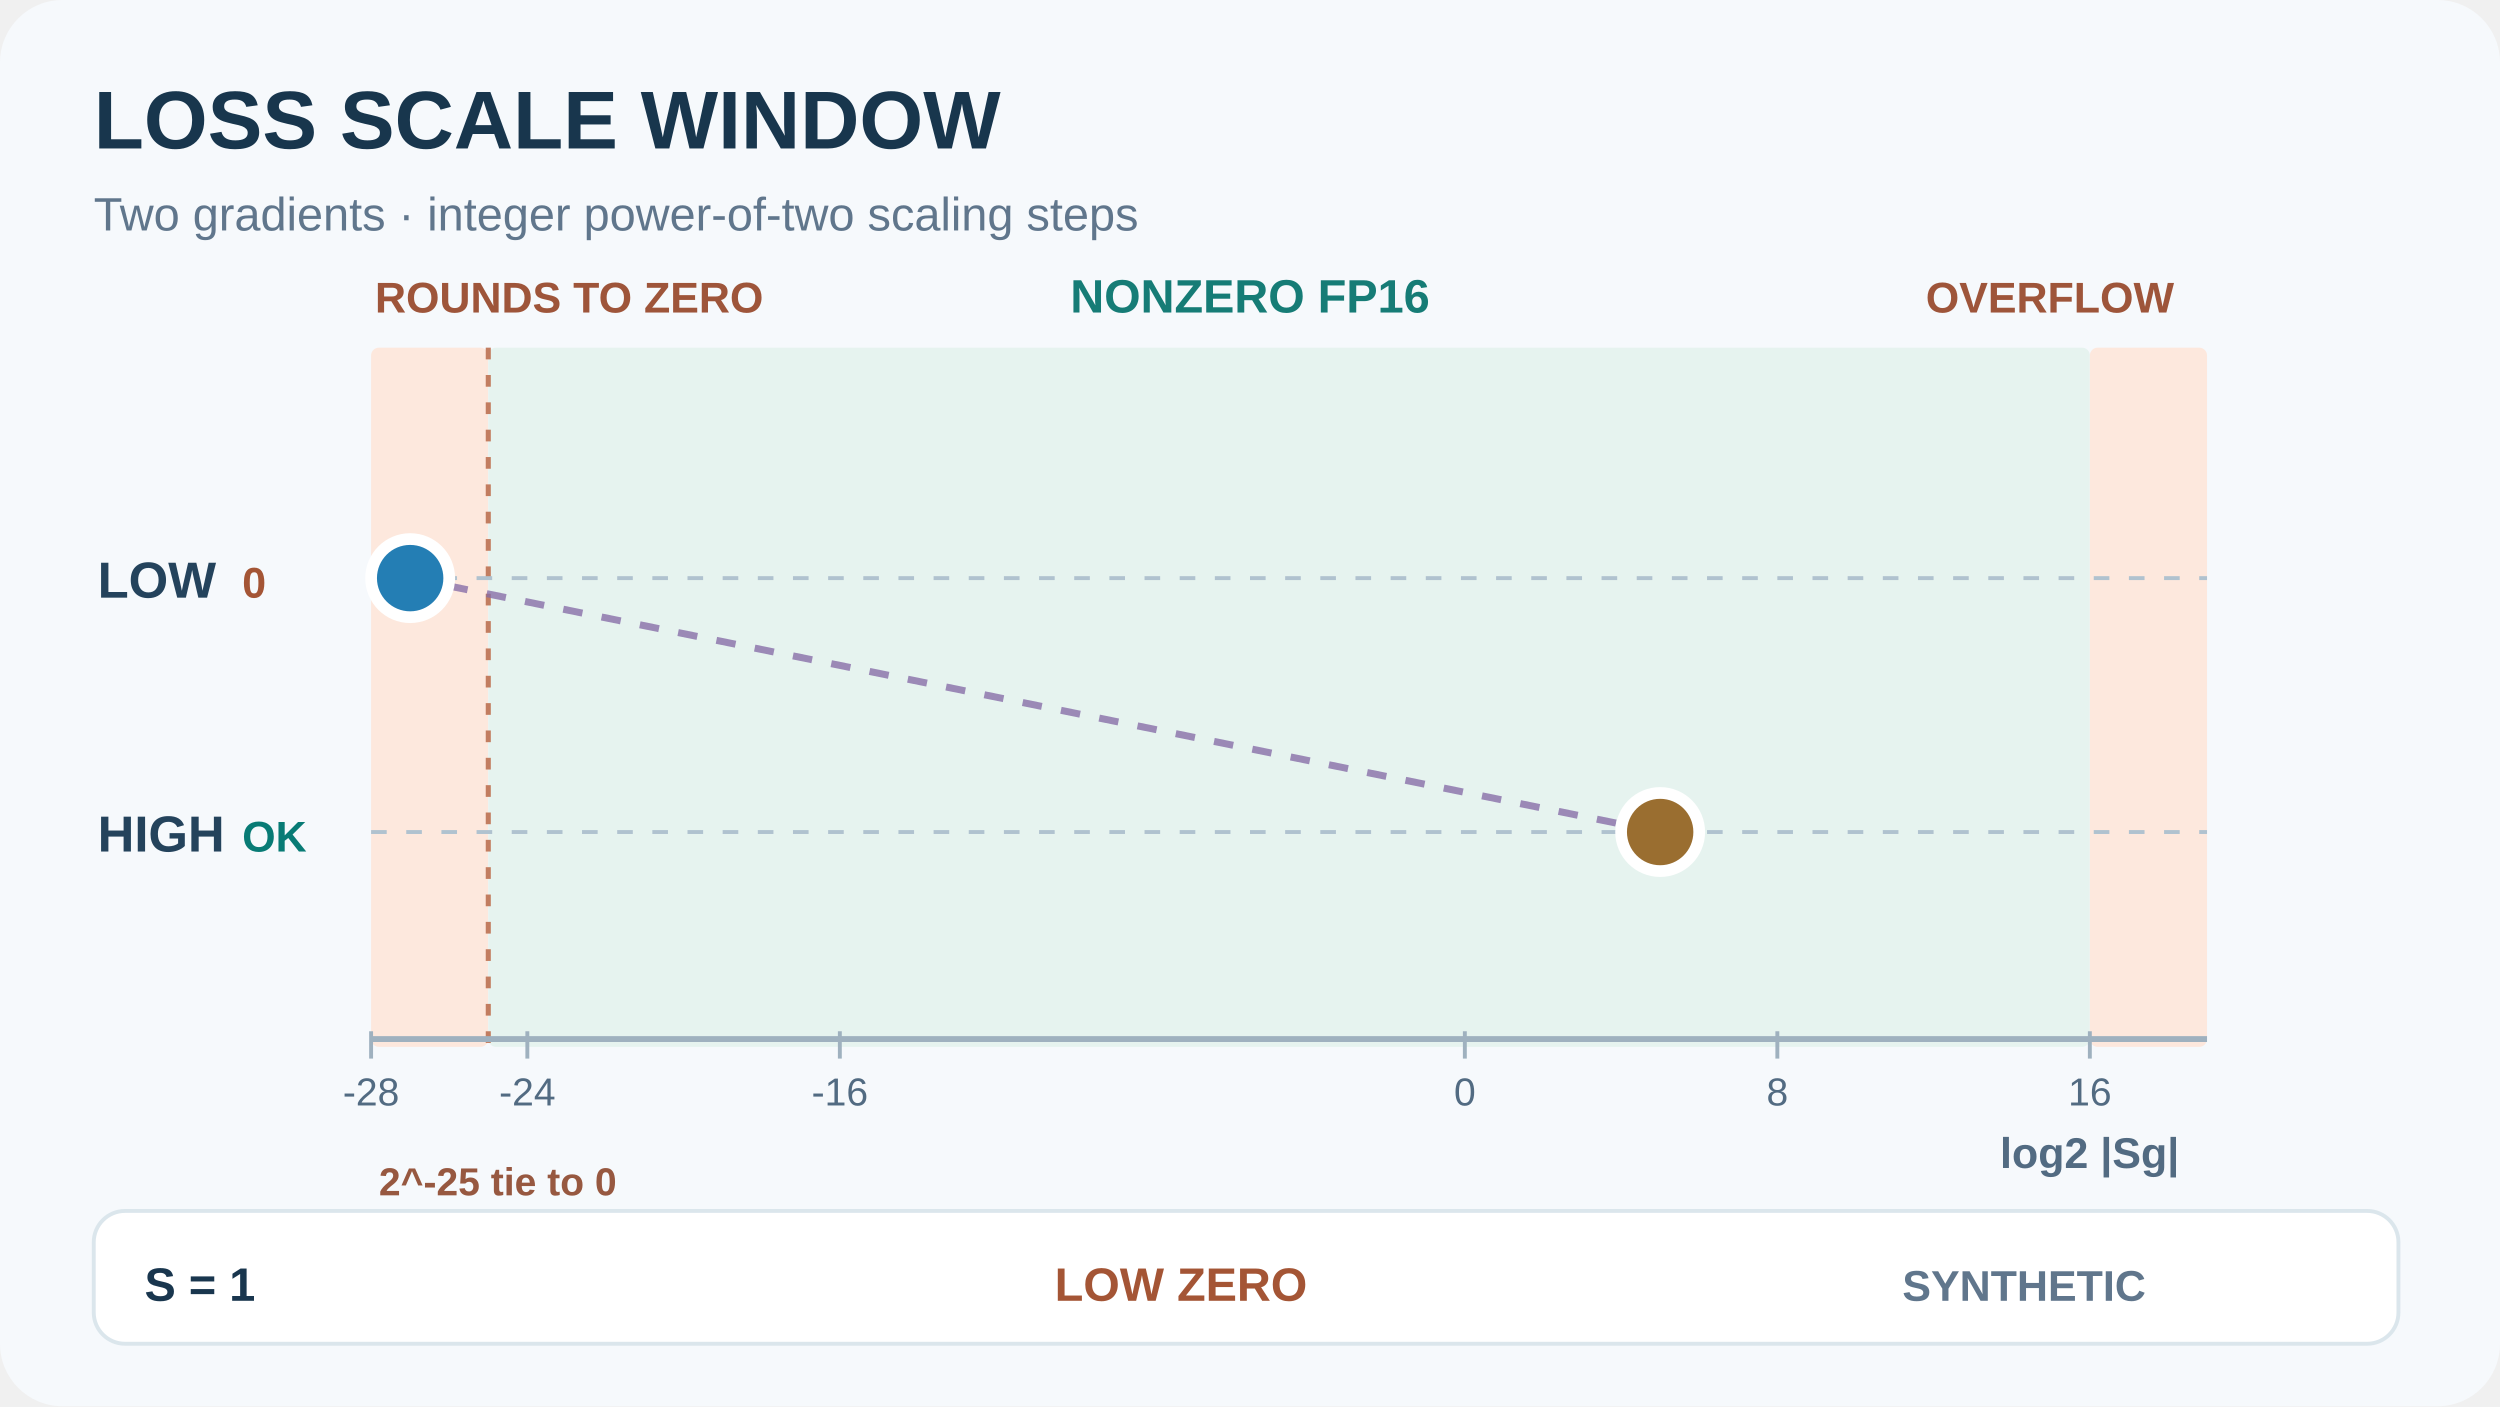
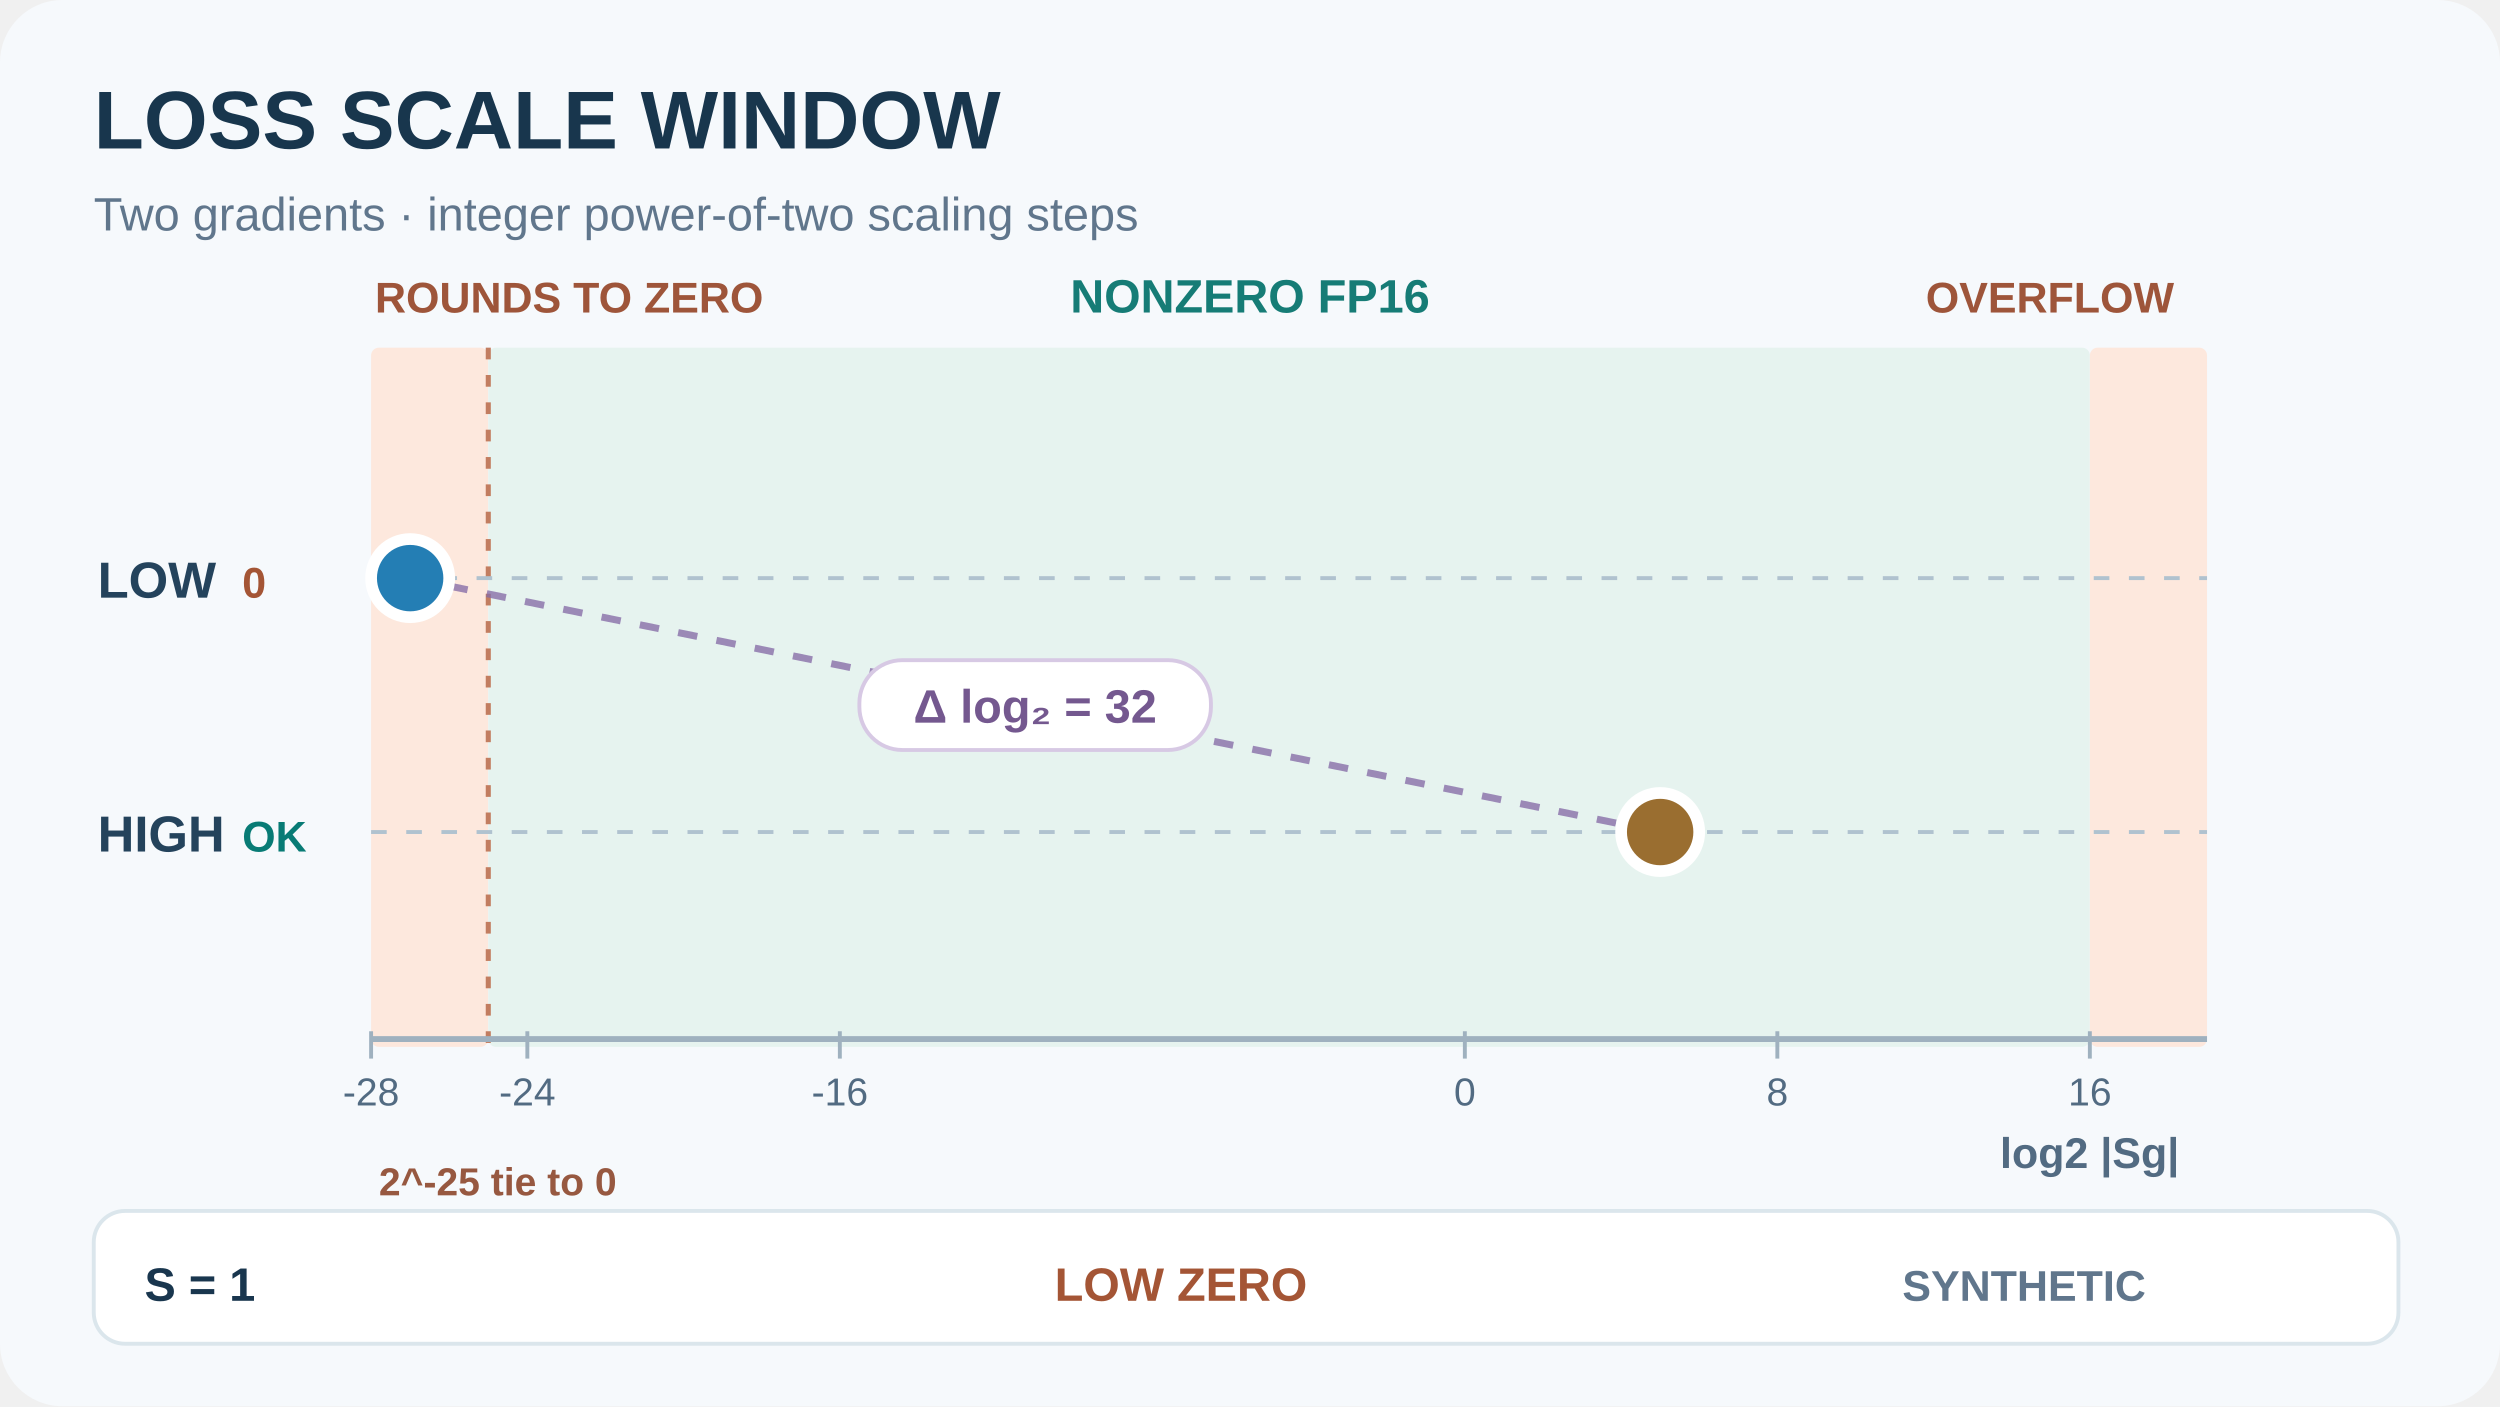
<svg xmlns="http://www.w3.org/2000/svg" width="640" height="360" viewBox="0 0 640 360" role="img" aria-labelledby="t d">
  <style>text{font-family:Arial,Helvetica,sans-serif}.motion-only{} .reduced-only{display:none}@media(prefers-reduced-motion:reduce){.motion-only{display:none!important}.reduced-only{display:inline!important}}</style>
  <rect width="640" height="360" rx="16" fill="#f6f9fc" />
  <text x="24" y="38" font-size="21" fill="#18364d" font-weight="750">LOSS SCALE WINDOW</text>
  <text x="24" y="59" font-size="12" fill="#60768c" font-weight="500">Two gradients · integer power-of-two scaling steps</text>
  <rect x="95" y="89" width="30" height="179" rx="2" fill="#fde8dd" stroke="none" />
  <rect x="125" y="89" width="410" height="179" rx="2" fill="#e6f3ef" stroke="none" />
  <rect x="535" y="89" width="30" height="179" rx="2" fill="#fde8dd" stroke="none" />
  <text x="96" y="80" font-size="11" fill="#9e553a" font-weight="700">ROUNDS TO ZERO</text>
  <text x="274" y="80" font-size="12" fill="#167c76" font-weight="700">NONZERO FP16</text>
  <text x="493" y="80" font-size="11" fill="#9e553a" font-weight="700">OVERFLOW</text>
  <line x1="125" y1="89" x2="125" y2="268" stroke="#c27d60" stroke-width="1.3" stroke-dasharray="3 4" />
  <line x1="95" y1="266" x2="565" y2="266" stroke="#9fb1bf" stroke-width="1.5" />
  <line x1="95" y1="264" x2="95" y2="271" stroke="#9fb1bf" />
  <text x="95" y="283" font-size="10" fill="#526b82" font-weight="500" text-anchor="middle">-28</text>
  <line x1="135" y1="264" x2="135" y2="271" stroke="#9fb1bf" />
  <text x="135" y="283" font-size="10" fill="#526b82" font-weight="500" text-anchor="middle">-24</text>
  <line x1="215" y1="264" x2="215" y2="271" stroke="#9fb1bf" />
  <text x="215" y="283" font-size="10" fill="#526b82" font-weight="500" text-anchor="middle">-16</text>
  <line x1="375" y1="264" x2="375" y2="271" stroke="#9fb1bf" />
  <text x="375" y="283" font-size="10" fill="#526b82" font-weight="500" text-anchor="middle">0</text>
  <line x1="455" y1="264" x2="455" y2="271" stroke="#9fb1bf" />
  <text x="455" y="283" font-size="10" fill="#526b82" font-weight="500" text-anchor="middle">8</text>
  <line x1="535" y1="264" x2="535" y2="271" stroke="#9fb1bf" />
  <text x="535" y="283" font-size="10" fill="#526b82" font-weight="500" text-anchor="middle">16</text>
  <text x="512" y="299" font-size="11" fill="#526b82" font-weight="700">log2 |Sg|</text>
  <text x="25" y="153" font-size="13" fill="#24435c" font-weight="700">LOW</text>
  <line x1="95" y1="148" x2="565" y2="148" stroke="#b0c2cf" stroke-width="1" stroke-dasharray="4 5" />
  <g aria-label="Common-scale translation: the two pre-rounding log magnitudes remain 32 exponents apart">
    <line class="motion-only" data-teaching-role="common-scale-span" x1="105" y1="148" x2="425" y2="213" stroke="#856ba7" stroke-width="1.8" stroke-dasharray="5 5" opacity="0.78">
      <animate attributeName="x1" values="105;115;125;135;145;155;165;175;185;195;205;215;225;225;215;205;195;185;175;165;155;145;135;125;115;105;105" keyTimes="0;0.038;0.077;0.115;0.154;0.192;0.231;0.269;0.308;0.346;0.385;0.423;0.462;0.5;0.538;0.577;0.615;0.654;0.692;0.731;0.769;0.808;0.846;0.885;0.923;0.962;1" calcMode="discrete" dur="12s" repeatCount="indefinite" />
      <animate attributeName="x2" values="425;435;445;455;465;475;485;495;505;515;525;535;545;545;535;525;515;505;495;485;475;465;455;445;435;425;425" keyTimes="0;0.038;0.077;0.115;0.154;0.192;0.231;0.269;0.308;0.346;0.385;0.423;0.462;0.5;0.538;0.577;0.615;0.654;0.692;0.731;0.769;0.808;0.846;0.885;0.923;0.962;1" calcMode="discrete" dur="12s" repeatCount="indefinite" />
    </line>
    <line class="reduced-only" data-teaching-role="common-scale-span" x1="205" y1="148" x2="525" y2="213" stroke="#856ba7" stroke-width="1.8" stroke-dasharray="5 5" opacity="0.78" />
+   </g>
+   <g class="motion-only" data-teaching-role="log-gap-readout" aria-label="Constant gap of 32 binary exponents for all common loss scales">
+     <rect x="220" y="169" width="90" height="23" rx="11" fill="#ffffff" stroke="#d7c9e4" stroke-width="1" />
+     <text x="265" y="185" text-anchor="middle" font-size="12" font-weight="700" fill="#74588f">Δ log₂ = 32</text>
+     <animateTransform attributeName="transform" type="translate" values="0 0;10 0;20 0;30 0;40 0;50 0;60 0;70 0;80 0;90 0;100 0;110 0;120 0;120 0;110 0;100 0;90 0;80 0;70 0;60 0;50 0;40 0;30 0;20 0;10 0;0 0;0 0" keyTimes="0;0.038;0.077;0.115;0.154;0.192;0.231;0.269;0.308;0.346;0.385;0.423;0.462;0.5;0.538;0.577;0.615;0.654;0.692;0.731;0.769;0.808;0.846;0.885;0.923;0.962;1" calcMode="discrete" dur="12s" repeatCount="indefinite" />
+   </g>
+   <g class="reduced-only" data-teaching-role="log-gap-readout">
+     <rect x="320" y="169" width="90" height="23" rx="11" fill="#ffffff" stroke="#d7c9e4" stroke-width="1" />
+     <text x="365" y="185" text-anchor="middle" font-size="12" font-weight="700" fill="#74588f">Δ log₂ = 32</text>
  </g>
  <circle class="motion-only" cx="105" cy="148" r="10" fill="#247eb4" stroke="#ffffff" stroke-width="3">
    <animate attributeName="cx" values="105;115;125;135;145;155;165;175;185;195;205;215;225;225;215;205;195;185;175;165;155;145;135;125;115;105;105" keyTimes="0;0.038;0.077;0.115;0.154;0.192;0.231;0.269;0.308;0.346;0.385;0.423;0.462;0.5;0.538;0.577;0.615;0.654;0.692;0.731;0.769;0.808;0.846;0.885;0.923;0.962;1" calcMode="discrete" dur="12s" repeatCount="indefinite" />
  </circle>
  <circle class="reduced-only" cx="205" cy="148" r="10" fill="#247eb4" stroke="#ffffff" stroke-width="3" />
  <text x="25" y="218" font-size="13" fill="#24435c" font-weight="700">HIGH</text>
  <line x1="95" y1="213" x2="565" y2="213" stroke="#b0c2cf" stroke-width="1" stroke-dasharray="4 5" />
  <circle class="motion-only" cx="425" cy="213" r="10" fill="#9a6e30" stroke="#ffffff" stroke-width="3">
    <animate attributeName="cx" values="425;435;445;455;465;475;485;495;505;515;525;535;545;545;535;525;515;505;495;485;475;465;455;445;435;425;425" keyTimes="0;0.038;0.077;0.115;0.154;0.192;0.231;0.269;0.308;0.346;0.385;0.423;0.462;0.5;0.538;0.577;0.615;0.654;0.692;0.731;0.769;0.808;0.846;0.885;0.923;0.962;1" calcMode="discrete" dur="12s" repeatCount="indefinite" />
  </circle>
  <circle class="reduced-only" cx="525" cy="213" r="10" fill="#9a6e30" stroke="#ffffff" stroke-width="3" />
  <g data-teaching-role="rounded-outcomes" aria-label="Rounded binary16 outcomes by gradient: 0 means underflow, OK nonzero finite, INF overflow">
    <g class="motion-only">
      <text x="62" y="153" font-size="11" fill="#a45535" font-weight="700" opacity="1">0<animate attributeName="opacity" values="1;1;1;0;0;0;0;0;0;0;0;0;0;0;0;0;0;0;0;0;0;0;0;1;1;1;1" keyTimes="0;0.038;0.077;0.115;0.154;0.192;0.231;0.269;0.308;0.346;0.385;0.423;0.462;0.5;0.538;0.577;0.615;0.654;0.692;0.731;0.769;0.808;0.846;0.885;0.923;0.962;1" calcMode="discrete" dur="12s" repeatCount="indefinite" />
      </text>
      <text x="62" y="153" font-size="11" fill="#087b75" font-weight="700" opacity="0">OK<animate attributeName="opacity" values="0;0;0;1;1;1;1;1;1;1;1;1;1;1;1;1;1;1;1;1;1;1;1;0;0;0;0" keyTimes="0;0.038;0.077;0.115;0.154;0.192;0.231;0.269;0.308;0.346;0.385;0.423;0.462;0.5;0.538;0.577;0.615;0.654;0.692;0.731;0.769;0.808;0.846;0.885;0.923;0.962;1" calcMode="discrete" dur="12s" repeatCount="indefinite" />
      </text>
      <text x="62" y="218" font-size="11" fill="#087b75" font-weight="700" opacity="1">OK<animate attributeName="opacity" values="1;1;1;1;1;1;1;1;1;1;1;0;0;0;0;1;1;1;1;1;1;1;1;1;1;1;1" keyTimes="0;0.038;0.077;0.115;0.154;0.192;0.231;0.269;0.308;0.346;0.385;0.423;0.462;0.5;0.538;0.577;0.615;0.654;0.692;0.731;0.769;0.808;0.846;0.885;0.923;0.962;1" calcMode="discrete" dur="12s" repeatCount="indefinite" />
      </text>
      <text x="62" y="218" font-size="11" fill="#a45535" font-weight="700" opacity="0">INF<animate attributeName="opacity" values="0;0;0;0;0;0;0;0;0;0;0;1;1;1;1;0;0;0;0;0;0;0;0;0;0;0;0" keyTimes="0;0.038;0.077;0.115;0.154;0.192;0.231;0.269;0.308;0.346;0.385;0.423;0.462;0.5;0.538;0.577;0.615;0.654;0.692;0.731;0.769;0.808;0.846;0.885;0.923;0.962;1" calcMode="discrete" dur="12s" repeatCount="indefinite" />
      </text>
    </g>
    <g class="reduced-only">
      <text x="62" y="153" font-size="11" fill="#087b75" font-weight="700">OK</text>
      <text x="62" y="218" font-size="11" fill="#087b75" font-weight="700">OK</text>
    </g>
  </g>
  <rect x="24" y="310" width="590" height="34" rx="8" fill="#ffffff" stroke="#dbe6ec" />
  <g class="motion-only" aria-label="Current loss scale and observed representability">
    <text x="37" y="333" font-size="12" font-family="Arial,Helvetica,sans-serif" fill="#19364e" font-weight="700" opacity="1">S = 1<animate attributeName="opacity" values="1;0;0;0;0;0;0;0;0;0;0;0;0;0;0;0;0;0;0;0;0;0;0;0;0;1;1" keyTimes="0;0.038;0.077;0.115;0.154;0.192;0.231;0.269;0.308;0.346;0.385;0.423;0.462;0.5;0.538;0.577;0.615;0.654;0.692;0.731;0.769;0.808;0.846;0.885;0.923;0.962;1" calcMode="discrete" dur="12s" repeatCount="indefinite" />
    </text>
    <text x="37" y="333" font-size="12" font-family="Arial,Helvetica,sans-serif" fill="#19364e" font-weight="700" opacity="0">S = 2<animate attributeName="opacity" values="0;1;0;0;0;0;0;0;0;0;0;0;0;0;0;0;0;0;0;0;0;0;0;0;1;0;0" keyTimes="0;0.038;0.077;0.115;0.154;0.192;0.231;0.269;0.308;0.346;0.385;0.423;0.462;0.5;0.538;0.577;0.615;0.654;0.692;0.731;0.769;0.808;0.846;0.885;0.923;0.962;1" calcMode="discrete" dur="12s" repeatCount="indefinite" />
    </text>
    <text x="37" y="333" font-size="12" font-family="Arial,Helvetica,sans-serif" fill="#19364e" font-weight="700" opacity="0">S = 4<animate attributeName="opacity" values="0;0;1;0;0;0;0;0;0;0;0;0;0;0;0;0;0;0;0;0;0;0;0;1;0;0;0" keyTimes="0;0.038;0.077;0.115;0.154;0.192;0.231;0.269;0.308;0.346;0.385;0.423;0.462;0.5;0.538;0.577;0.615;0.654;0.692;0.731;0.769;0.808;0.846;0.885;0.923;0.962;1" calcMode="discrete" dur="12s" repeatCount="indefinite" />
    </text>
    <text x="37" y="333" font-size="12" font-family="Arial,Helvetica,sans-serif" fill="#19364e" font-weight="700" opacity="0">S = 8<animate attributeName="opacity" values="0;0;0;1;0;0;0;0;0;0;0;0;0;0;0;0;0;0;0;0;0;0;1;0;0;0;0" keyTimes="0;0.038;0.077;0.115;0.154;0.192;0.231;0.269;0.308;0.346;0.385;0.423;0.462;0.5;0.538;0.577;0.615;0.654;0.692;0.731;0.769;0.808;0.846;0.885;0.923;0.962;1" calcMode="discrete" dur="12s" repeatCount="indefinite" />
    </text>
    <text x="37" y="333" font-size="12" font-family="Arial,Helvetica,sans-serif" fill="#19364e" font-weight="700" opacity="0">S = 16<animate attributeName="opacity" values="0;0;0;0;1;0;0;0;0;0;0;0;0;0;0;0;0;0;0;0;0;1;0;0;0;0;0" keyTimes="0;0.038;0.077;0.115;0.154;0.192;0.231;0.269;0.308;0.346;0.385;0.423;0.462;0.5;0.538;0.577;0.615;0.654;0.692;0.731;0.769;0.808;0.846;0.885;0.923;0.962;1" calcMode="discrete" dur="12s" repeatCount="indefinite" />
    </text>
    <text x="37" y="333" font-size="12" font-family="Arial,Helvetica,sans-serif" fill="#19364e" font-weight="700" opacity="0">S = 32<animate attributeName="opacity" values="0;0;0;0;0;1;0;0;0;0;0;0;0;0;0;0;0;0;0;0;1;0;0;0;0;0;0" keyTimes="0;0.038;0.077;0.115;0.154;0.192;0.231;0.269;0.308;0.346;0.385;0.423;0.462;0.5;0.538;0.577;0.615;0.654;0.692;0.731;0.769;0.808;0.846;0.885;0.923;0.962;1" calcMode="discrete" dur="12s" repeatCount="indefinite" />
    </text>
    <text x="37" y="333" font-size="12" font-family="Arial,Helvetica,sans-serif" fill="#19364e" font-weight="700" opacity="0">S = 64<animate attributeName="opacity" values="0;0;0;0;0;0;1;0;0;0;0;0;0;0;0;0;0;0;0;1;0;0;0;0;0;0;0" keyTimes="0;0.038;0.077;0.115;0.154;0.192;0.231;0.269;0.308;0.346;0.385;0.423;0.462;0.5;0.538;0.577;0.615;0.654;0.692;0.731;0.769;0.808;0.846;0.885;0.923;0.962;1" calcMode="discrete" dur="12s" repeatCount="indefinite" />
    </text>
    <text x="37" y="333" font-size="12" font-family="Arial,Helvetica,sans-serif" fill="#19364e" font-weight="700" opacity="0">S = 128<animate attributeName="opacity" values="0;0;0;0;0;0;0;1;0;0;0;0;0;0;0;0;0;0;1;0;0;0;0;0;0;0;0" keyTimes="0;0.038;0.077;0.115;0.154;0.192;0.231;0.269;0.308;0.346;0.385;0.423;0.462;0.5;0.538;0.577;0.615;0.654;0.692;0.731;0.769;0.808;0.846;0.885;0.923;0.962;1" calcMode="discrete" dur="12s" repeatCount="indefinite" />
    </text>
    <text x="37" y="333" font-size="12" font-family="Arial,Helvetica,sans-serif" fill="#19364e" font-weight="700" opacity="0">S = 256<animate attributeName="opacity" values="0;0;0;0;0;0;0;0;1;0;0;0;0;0;0;0;0;1;0;0;0;0;0;0;0;0;0" keyTimes="0;0.038;0.077;0.115;0.154;0.192;0.231;0.269;0.308;0.346;0.385;0.423;0.462;0.5;0.538;0.577;0.615;0.654;0.692;0.731;0.769;0.808;0.846;0.885;0.923;0.962;1" calcMode="discrete" dur="12s" repeatCount="indefinite" />
    </text>
    <text x="37" y="333" font-size="12" font-family="Arial,Helvetica,sans-serif" fill="#19364e" font-weight="700" opacity="0">S = 512<animate attributeName="opacity" values="0;0;0;0;0;0;0;0;0;1;0;0;0;0;0;0;1;0;0;0;0;0;0;0;0;0;0" keyTimes="0;0.038;0.077;0.115;0.154;0.192;0.231;0.269;0.308;0.346;0.385;0.423;0.462;0.5;0.538;0.577;0.615;0.654;0.692;0.731;0.769;0.808;0.846;0.885;0.923;0.962;1" calcMode="discrete" dur="12s" repeatCount="indefinite" />
    </text>
    <text x="37" y="333" font-size="12" font-family="Arial,Helvetica,sans-serif" fill="#19364e" font-weight="700" opacity="0">S = 1024<animate attributeName="opacity" values="0;0;0;0;0;0;0;0;0;0;1;0;0;0;0;1;0;0;0;0;0;0;0;0;0;0;0" keyTimes="0;0.038;0.077;0.115;0.154;0.192;0.231;0.269;0.308;0.346;0.385;0.423;0.462;0.5;0.538;0.577;0.615;0.654;0.692;0.731;0.769;0.808;0.846;0.885;0.923;0.962;1" calcMode="discrete" dur="12s" repeatCount="indefinite" />
    </text>
    <text x="37" y="333" font-size="12" font-family="Arial,Helvetica,sans-serif" fill="#19364e" font-weight="700" opacity="0">S = 2048<animate attributeName="opacity" values="0;0;0;0;0;0;0;0;0;0;0;1;0;0;1;0;0;0;0;0;0;0;0;0;0;0;0" keyTimes="0;0.038;0.077;0.115;0.154;0.192;0.231;0.269;0.308;0.346;0.385;0.423;0.462;0.5;0.538;0.577;0.615;0.654;0.692;0.731;0.769;0.808;0.846;0.885;0.923;0.962;1" calcMode="discrete" dur="12s" repeatCount="indefinite" />
    </text>
    <text x="37" y="333" font-size="12" font-family="Arial,Helvetica,sans-serif" fill="#19364e" font-weight="700" opacity="0">S = 4096<animate attributeName="opacity" values="0;0;0;0;0;0;0;0;0;0;0;0;1;1;0;0;0;0;0;0;0;0;0;0;0;0;0" keyTimes="0;0.038;0.077;0.115;0.154;0.192;0.231;0.269;0.308;0.346;0.385;0.423;0.462;0.5;0.538;0.577;0.615;0.654;0.692;0.731;0.769;0.808;0.846;0.885;0.923;0.962;1" calcMode="discrete" dur="12s" repeatCount="indefinite" />
    </text>
    <text x="270" y="333" font-size="12" font-family="Arial,Helvetica,sans-serif" fill="#a45535" font-weight="700" opacity="1">LOW ZERO<animate attributeName="opacity" values="1;1;1;0;0;0;0;0;0;0;0;0;0;0;0;0;0;0;0;0;0;0;0;1;1;1;1" keyTimes="0;0.038;0.077;0.115;0.154;0.192;0.231;0.269;0.308;0.346;0.385;0.423;0.462;0.5;0.538;0.577;0.615;0.654;0.692;0.731;0.769;0.808;0.846;0.885;0.923;0.962;1" calcMode="discrete" dur="12s" repeatCount="indefinite" />
    </text>
    <text x="270" y="333" font-size="12" font-family="Arial,Helvetica,sans-serif" fill="#16776d" font-weight="700" opacity="0">BOTH FINITE<animate attributeName="opacity" values="0;0;0;1;1;1;1;1;1;1;1;0;0;0;0;1;1;1;1;1;1;1;1;0;0;0;0" keyTimes="0;0.038;0.077;0.115;0.154;0.192;0.231;0.269;0.308;0.346;0.385;0.423;0.462;0.5;0.538;0.577;0.615;0.654;0.692;0.731;0.769;0.808;0.846;0.885;0.923;0.962;1" calcMode="discrete" dur="12s" repeatCount="indefinite" />
    </text>
    <text x="270" y="333" font-size="12" font-family="Arial,Helvetica,sans-serif" fill="#a45535" font-weight="700" opacity="0">HIGH INF<animate attributeName="opacity" values="0;0;0;0;0;0;0;0;0;0;0;1;1;1;1;0;0;0;0;0;0;0;0;0;0;0;0" keyTimes="0;0.038;0.077;0.115;0.154;0.192;0.231;0.269;0.308;0.346;0.385;0.423;0.462;0.5;0.538;0.577;0.615;0.654;0.692;0.731;0.769;0.808;0.846;0.885;0.923;0.962;1" calcMode="discrete" dur="12s" repeatCount="indefinite" />
    </text>
  </g>
  <g class="reduced-only">
    <text x="37" y="333" font-size="12" font-family="Arial,Helvetica,sans-serif" fill="#19364e" font-weight="700">S = 1024</text>
    <text x="270" y="333" font-size="12" font-family="Arial,Helvetica,sans-serif" fill="#16776d" font-weight="700">BOTH FINITE</text>
  </g>
  <text x="487" y="333" font-size="11" fill="#60768c" font-weight="700">SYNTHETIC</text>
  <text x="97" y="306" font-size="10" fill="#975840" font-weight="700">2^-25 tie to 0</text>
</svg>
